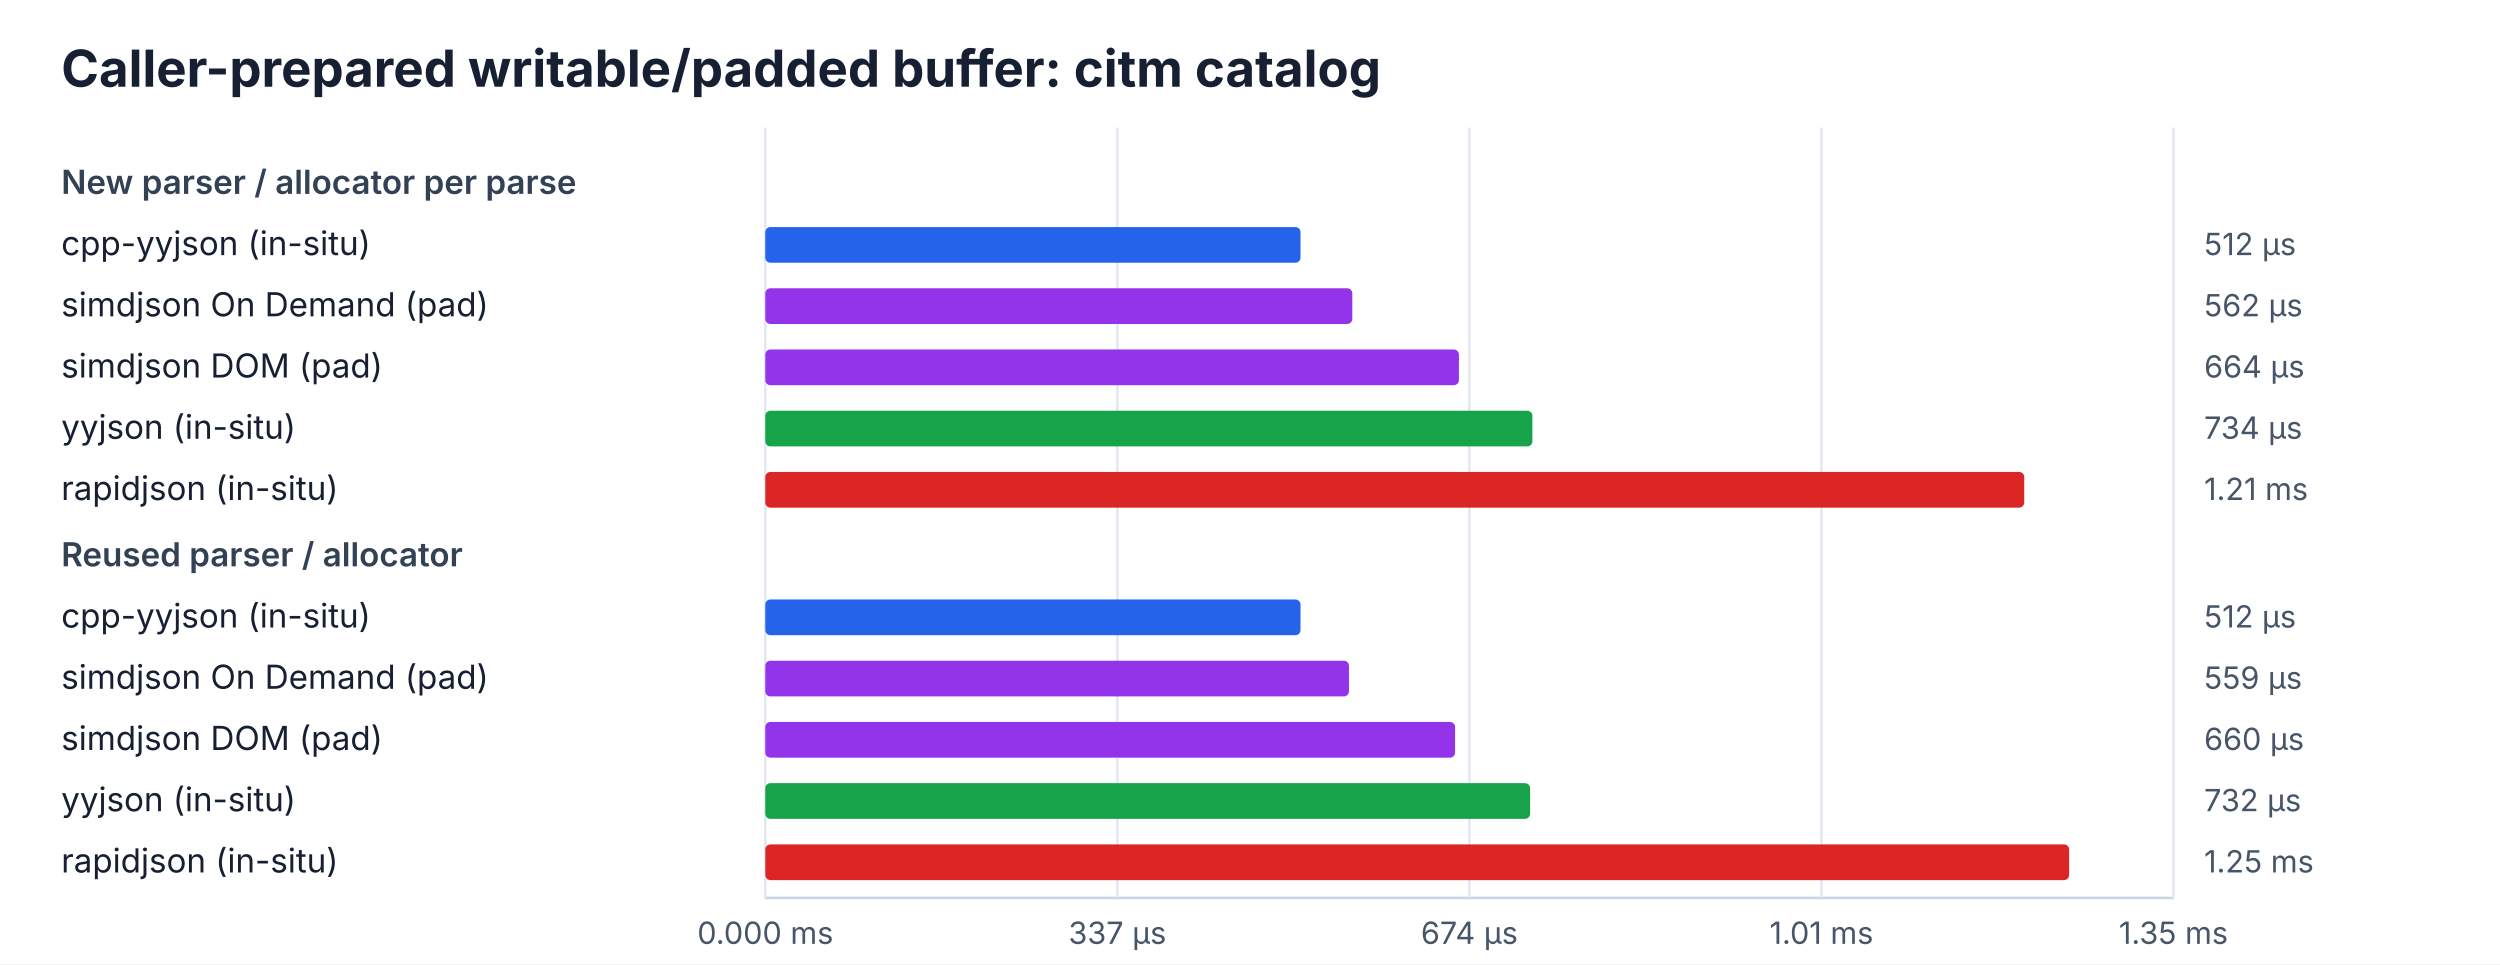
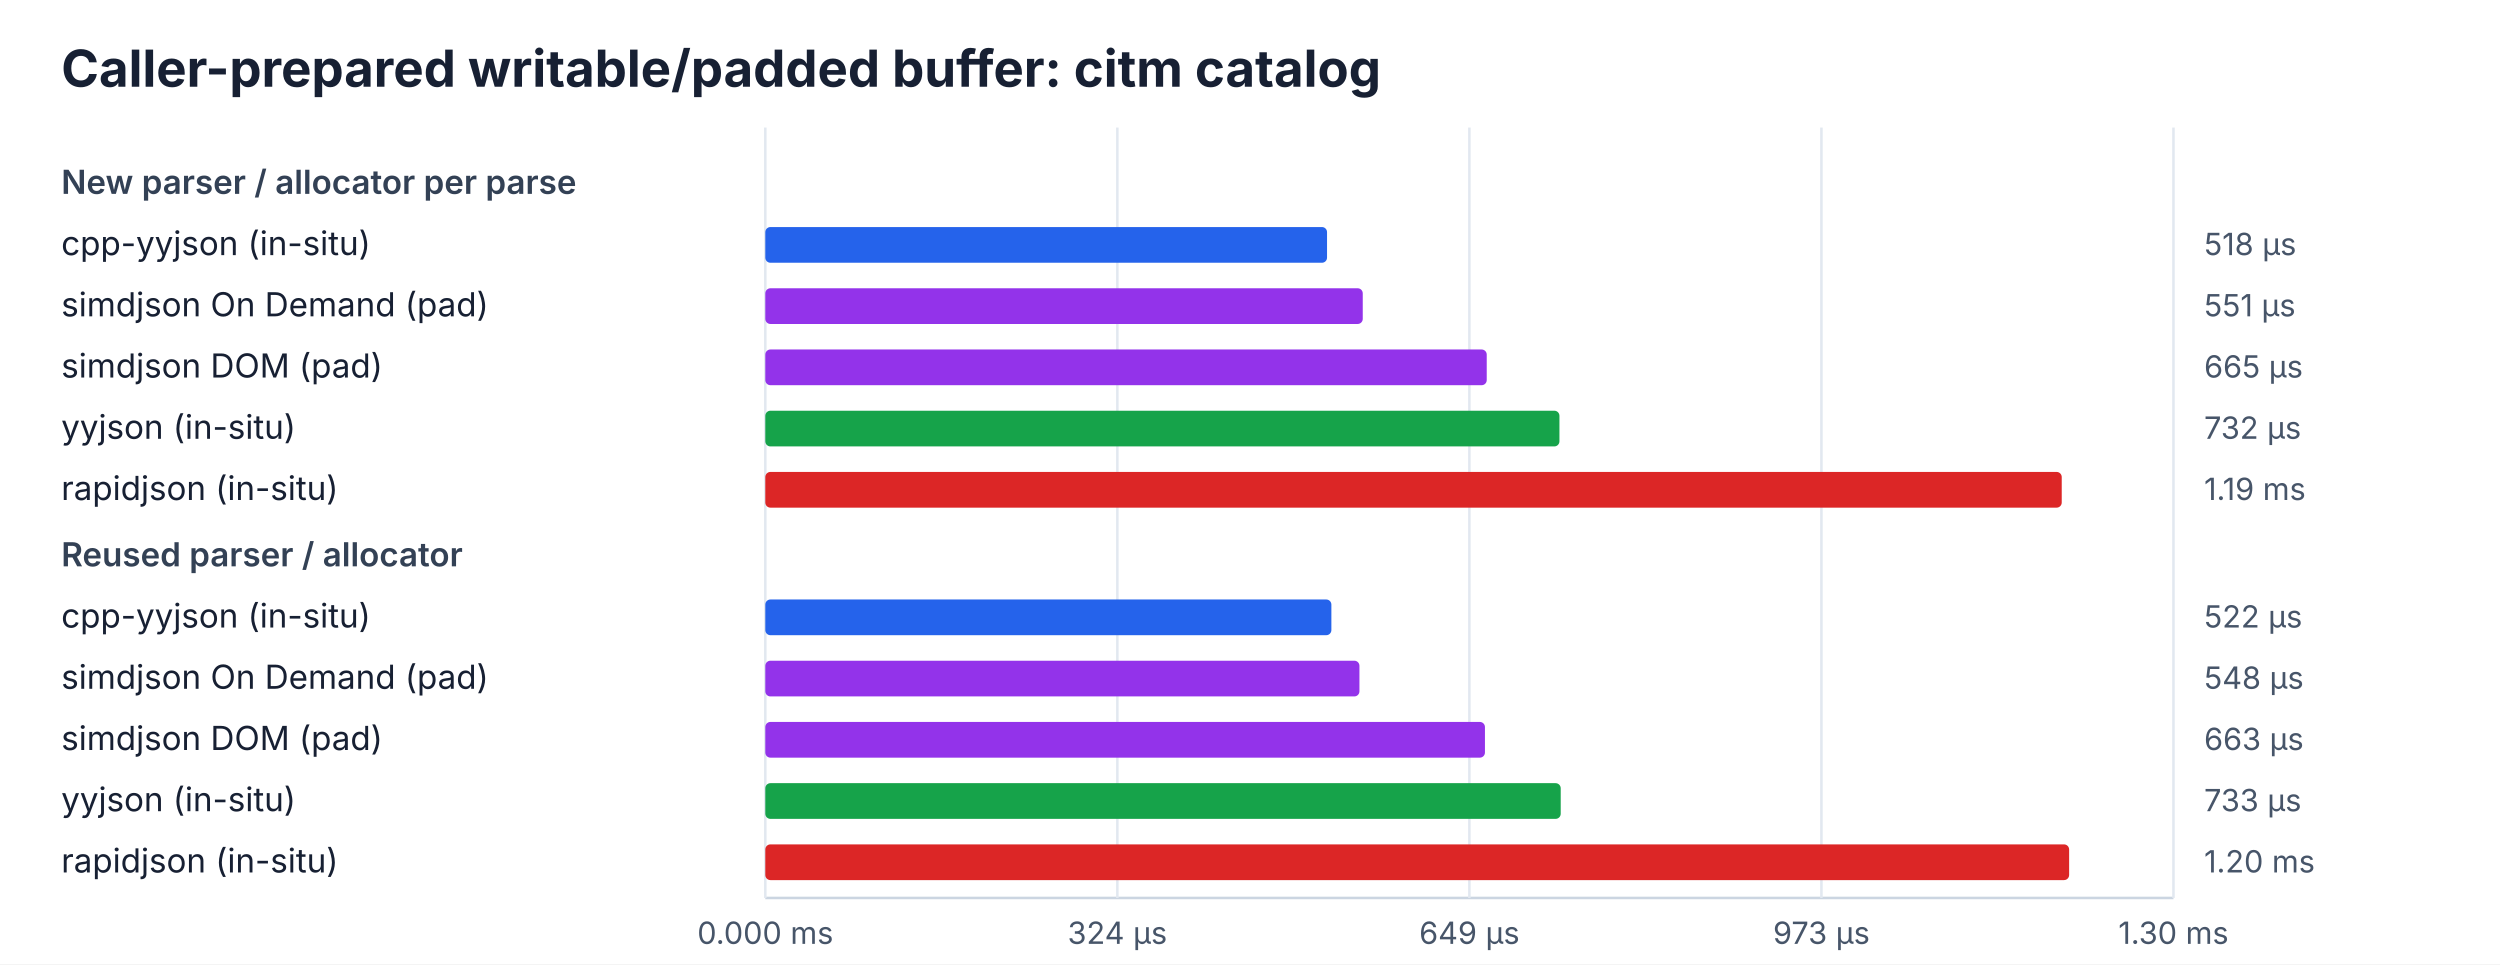
<svg xmlns="http://www.w3.org/2000/svg" width="980" height="378" viewBox="0 0 980 378">
  <rect width="100%" height="100%" fill="#ffffff" />
  <style>text{font-family:ui-sans-serif,system-ui,-apple-system,BlinkMacSystemFont,"Segoe UI",sans-serif;fill:#172033}.title{font-size:20px;font-weight:700}.heading{font-size:13px;font-weight:600;fill:#334155}.label{font-size:13px}.value{font-size:12px;fill:#475569}.axis{stroke:#cbd5e1;stroke-width:1}.grid{stroke:#e2e8f0;stroke-width:1}</style>
  <text x="24" y="34" class="title">Caller-prepared writable/padded buffer: citm catalog</text>
  <line x1="300" y1="352" x2="852" y2="352" class="axis" />
  <line x1="300.0" y1="50" x2="300.0" y2="352" class="grid" />
  <text x="300.0" y="370" class="value" text-anchor="middle">0.000 ms</text>
  <line x1="438.0" y1="50" x2="438.0" y2="352" class="grid" />
-   <text x="438.0" y="370" class="value" text-anchor="middle">337 µs</text>
+   <text x="438.0" y="370" class="value" text-anchor="middle">324 µs</text>
  <line x1="576.0" y1="50" x2="576.0" y2="352" class="grid" />
-   <text x="576.0" y="370" class="value" text-anchor="middle">674 µs</text>
+   <text x="576.0" y="370" class="value" text-anchor="middle">649 µs</text>
  <line x1="714.0" y1="50" x2="714.0" y2="352" class="grid" />
-   <text x="714.0" y="370" class="value" text-anchor="middle">1.01 ms</text>
+   <text x="714.0" y="370" class="value" text-anchor="middle">973 µs</text>
  <line x1="852.0" y1="50" x2="852.0" y2="352" class="grid" />
-   <text x="852.0" y="370" class="value" text-anchor="middle">1.35 ms</text>
+   <text x="852.0" y="370" class="value" text-anchor="middle">1.30 ms</text>
  <text x="24" y="76" class="heading">New parser / allocator per parse</text>
  <text x="24" y="100" class="label">cpp-yyjson (in-situ)</text>
-   <rect x="300" y="89" width="209.8" height="14" rx="2" fill="#2563eb" />
-   <text x="864" y="100" class="value">512 µs</text>
+   <rect x="300" y="89" width="220.2" height="14" rx="2" fill="#2563eb" />
+   <text x="864" y="100" class="value">518 µs</text>
  <text x="24" y="124" class="label">simdjson On Demand (pad)</text>
-   <rect x="300" y="113" width="230.1" height="14" rx="2" fill="#9333ea" />
-   <text x="864" y="124" class="value">562 µs</text>
+   <rect x="300" y="113" width="234.2" height="14" rx="2" fill="#9333ea" />
+   <text x="864" y="124" class="value">551 µs</text>
  <text x="24" y="148" class="label">simdjson DOM (pad)</text>
-   <rect x="300" y="137" width="271.9" height="14" rx="2" fill="#9333ea" />
-   <text x="864" y="148" class="value">664 µs</text>
+   <rect x="300" y="137" width="282.8" height="14" rx="2" fill="#9333ea" />
+   <text x="864" y="148" class="value">665 µs</text>
  <text x="24" y="172" class="label">yyjson (in-situ)</text>
-   <rect x="300" y="161" width="300.7" height="14" rx="2" fill="#16a34a" />
-   <text x="864" y="172" class="value">734 µs</text>
+   <rect x="300" y="161" width="311.3" height="14" rx="2" fill="#16a34a" />
+   <text x="864" y="172" class="value">732 µs</text>
  <text x="24" y="196" class="label">rapidjson (in-situ)</text>
-   <rect x="300" y="185" width="493.5" height="14" rx="2" fill="#dc2626" />
-   <text x="864" y="196" class="value">1.21 ms</text>
+   <rect x="300" y="185" width="508.2" height="14" rx="2" fill="#dc2626" />
+   <text x="864" y="196" class="value">1.19 ms</text>
  <text x="24" y="222" class="heading">Reused parser / allocator</text>
  <text x="24" y="246" class="label">cpp-yyjson (in-situ)</text>
-   <rect x="300" y="235" width="209.8" height="14" rx="2" fill="#2563eb" />
-   <text x="864" y="246" class="value">512 µs</text>
+   <rect x="300" y="235" width="221.9" height="14" rx="2" fill="#2563eb" />
+   <text x="864" y="246" class="value">522 µs</text>
  <text x="24" y="270" class="label">simdjson On Demand (pad)</text>
-   <rect x="300" y="259" width="228.8" height="14" rx="2" fill="#9333ea" />
-   <text x="864" y="270" class="value">559 µs</text>
+   <rect x="300" y="259" width="232.9" height="14" rx="2" fill="#9333ea" />
+   <text x="864" y="270" class="value">548 µs</text>
  <text x="24" y="294" class="label">simdjson DOM (pad)</text>
-   <rect x="300" y="283" width="270.4" height="14" rx="2" fill="#9333ea" />
-   <text x="864" y="294" class="value">660 µs</text>
+   <rect x="300" y="283" width="282.1" height="14" rx="2" fill="#9333ea" />
+   <text x="864" y="294" class="value">663 µs</text>
  <text x="24" y="318" class="label">yyjson (in-situ)</text>
-   <rect x="300" y="307" width="299.8" height="14" rx="2" fill="#16a34a" />
-   <text x="864" y="318" class="value">732 µs</text>
+   <rect x="300" y="307" width="311.8" height="14" rx="2" fill="#16a34a" />
+   <text x="864" y="318" class="value">733 µs</text>
  <text x="24" y="342" class="label">rapidjson (in-situ)</text>
  <rect x="300" y="331" width="511.1" height="14" rx="2" fill="#dc2626" />
-   <text x="864" y="342" class="value">1.25 ms</text>
+   <text x="864" y="342" class="value">1.20 ms</text>
</svg>
